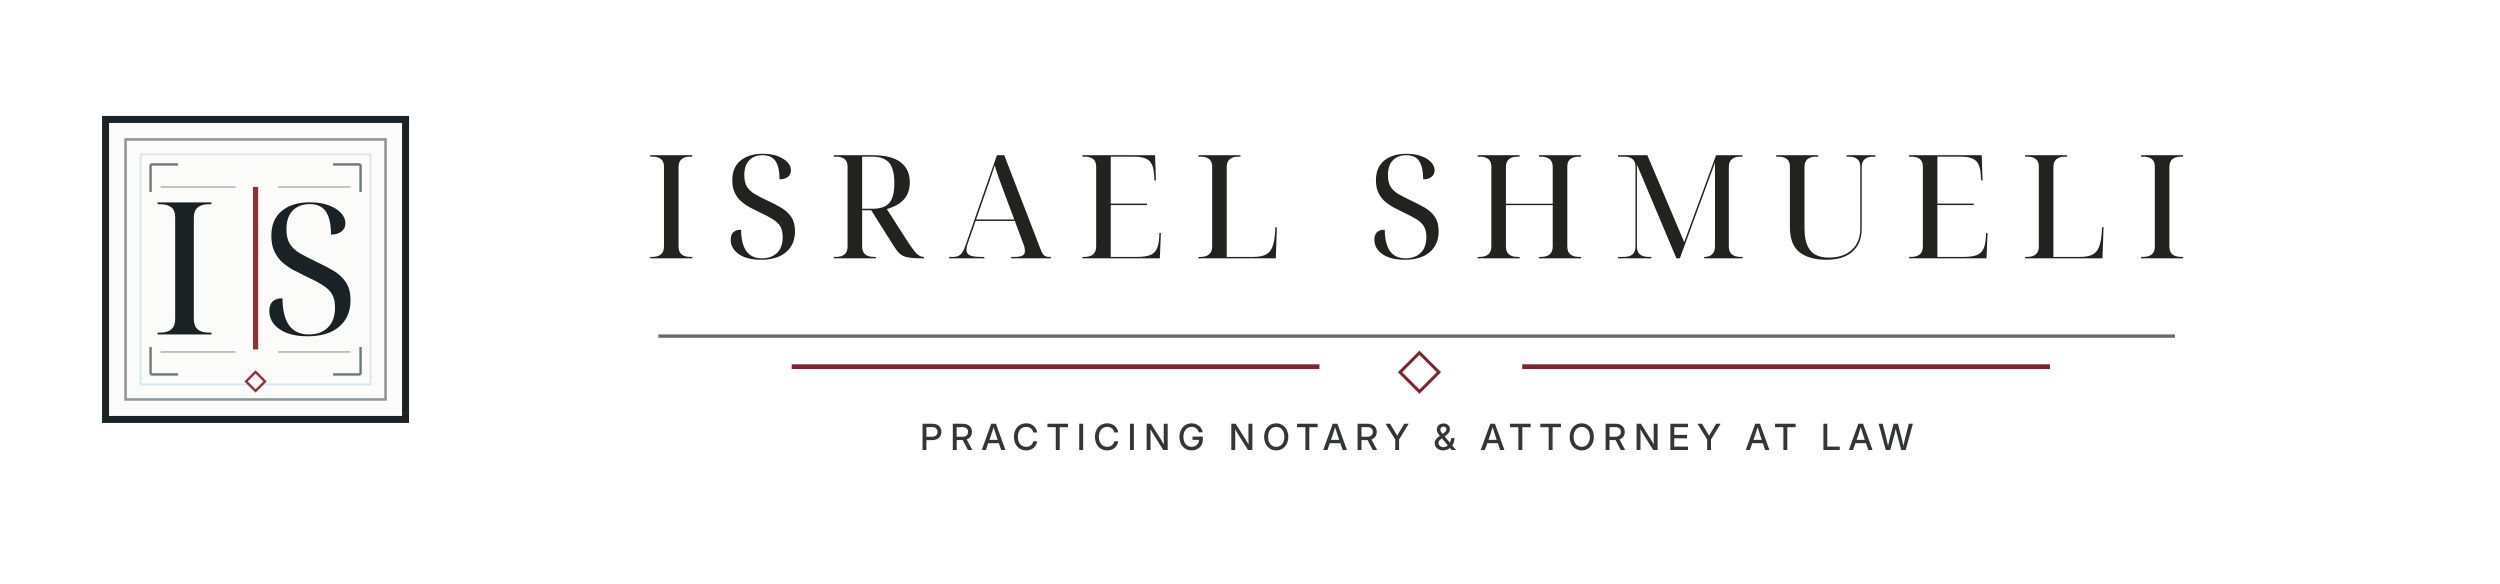
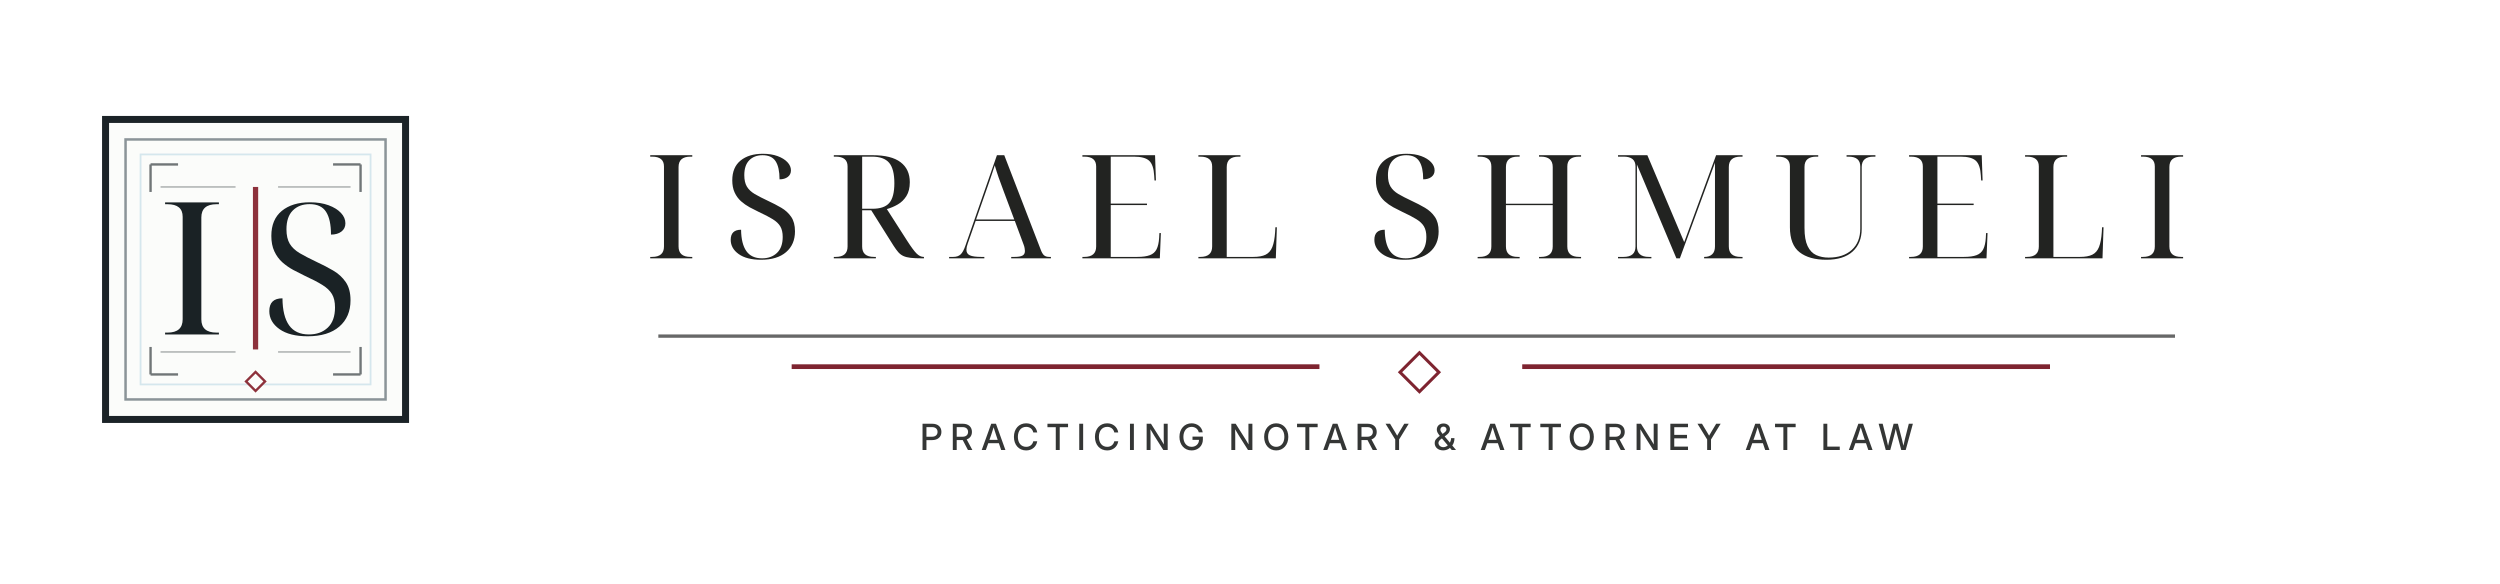
<svg xmlns="http://www.w3.org/2000/svg" width="900" height="210" viewBox="0 0 900 210" role="img" aria-label="Israel Shmueli logo">
  <defs>
    <style>
      .name { font-family: 'EB Garamond', 'Noto Serif Display', Georgia, serif; font-weight: 400; letter-spacing: 0.18em; }
      .mono { font-family: 'EB Garamond', 'Noto Serif Display', Georgia, serif; font-weight: 400; letter-spacing: -0.03em; }
      .sub { font-family: 'Inter Display', 'Inter', Arial, sans-serif; font-weight: 500; letter-spacing: 0.22em; }
      .micro { font-family: 'Inter Display', 'Inter', Arial, sans-serif; font-weight: 500; letter-spacing: 0.32em; }
    </style>
    <filter id="softShadow" x="-20%" y="-20%" width="140%" height="140%">
      <feDropShadow dx="0" dy="2" stdDeviation="2" flood-color="#000000" flood-opacity="0.14" />
    </filter>
  </defs>
  <rect width="900" height="210" fill="transparent" />
  <g id="is-mark" transform="translate(38,43) scale(0.9)">
    <rect x="0" y="0" width="120" height="120" fill="#FBFCFA" stroke="#1b2327" stroke-width="2.8" />
    <rect x="8" y="8" width="104" height="104" fill="none" stroke="#24343d" stroke-width="1" opacity=".52" />
    <rect x="14" y="14" width="92" height="92" fill="none" stroke="#8dbed2" stroke-width=".72" opacity=".34" />
    <path d="M22 27H52M69 27H98M22 93H52M69 93H98" fill="none" stroke="#1b2327" stroke-width=".62" opacity=".34" />
    <path d="M18 18h11M18 18v11M102 18H91M102 18v11M18 102h11M18 102V91M102 102H91M102 102V91" fill="none" stroke="#1b2327" stroke-width=".95" opacity=".62" />
    <line x1="60" y1="27" x2="60" y2="92" stroke="#8d313b" stroke-width="2.1" />
    <path d="M60 101 l3.8 3.8 l-3.8 3.8 l-3.8 -3.8 z" fill="#FBFCFA" stroke="#8d313b" stroke-width=".95" />
-     <text class="mono" x="18" y="86" font-size="74" fill="#1a2225">I</text>
+     <text class="mono" x="21" y="86" font-size="74" fill="#1a2225">I</text>
    <text class="mono" x="62" y="86" font-size="73" fill="#1a2225">S</text>
  </g>
  <text class="name" x="510" y="93" text-anchor="middle" font-size="52" fill="#222321">ISRAEL SHMUELI</text>
  <line x1="237" y1="121" x2="783" y2="121" stroke="#343635" stroke-width="1.2" opacity="0.75" />
  <line x1="285" y1="132" x2="475" y2="132" stroke="#7E2430" stroke-width="1.7" />
  <line x1="548" y1="132" x2="738" y2="132" stroke="#7E2430" stroke-width="1.7" />
  <path d="M511 127 l7 7 l-7 7 l-7 -7 z" fill="transparent" stroke="#7E2430" stroke-width="1.1" />
  <text class="sub" x="510" y="162" text-anchor="middle" font-size="13" fill="#343635">PRACTICING NOTARY &amp; ATTORNEY AT LAW</text>
</svg>
